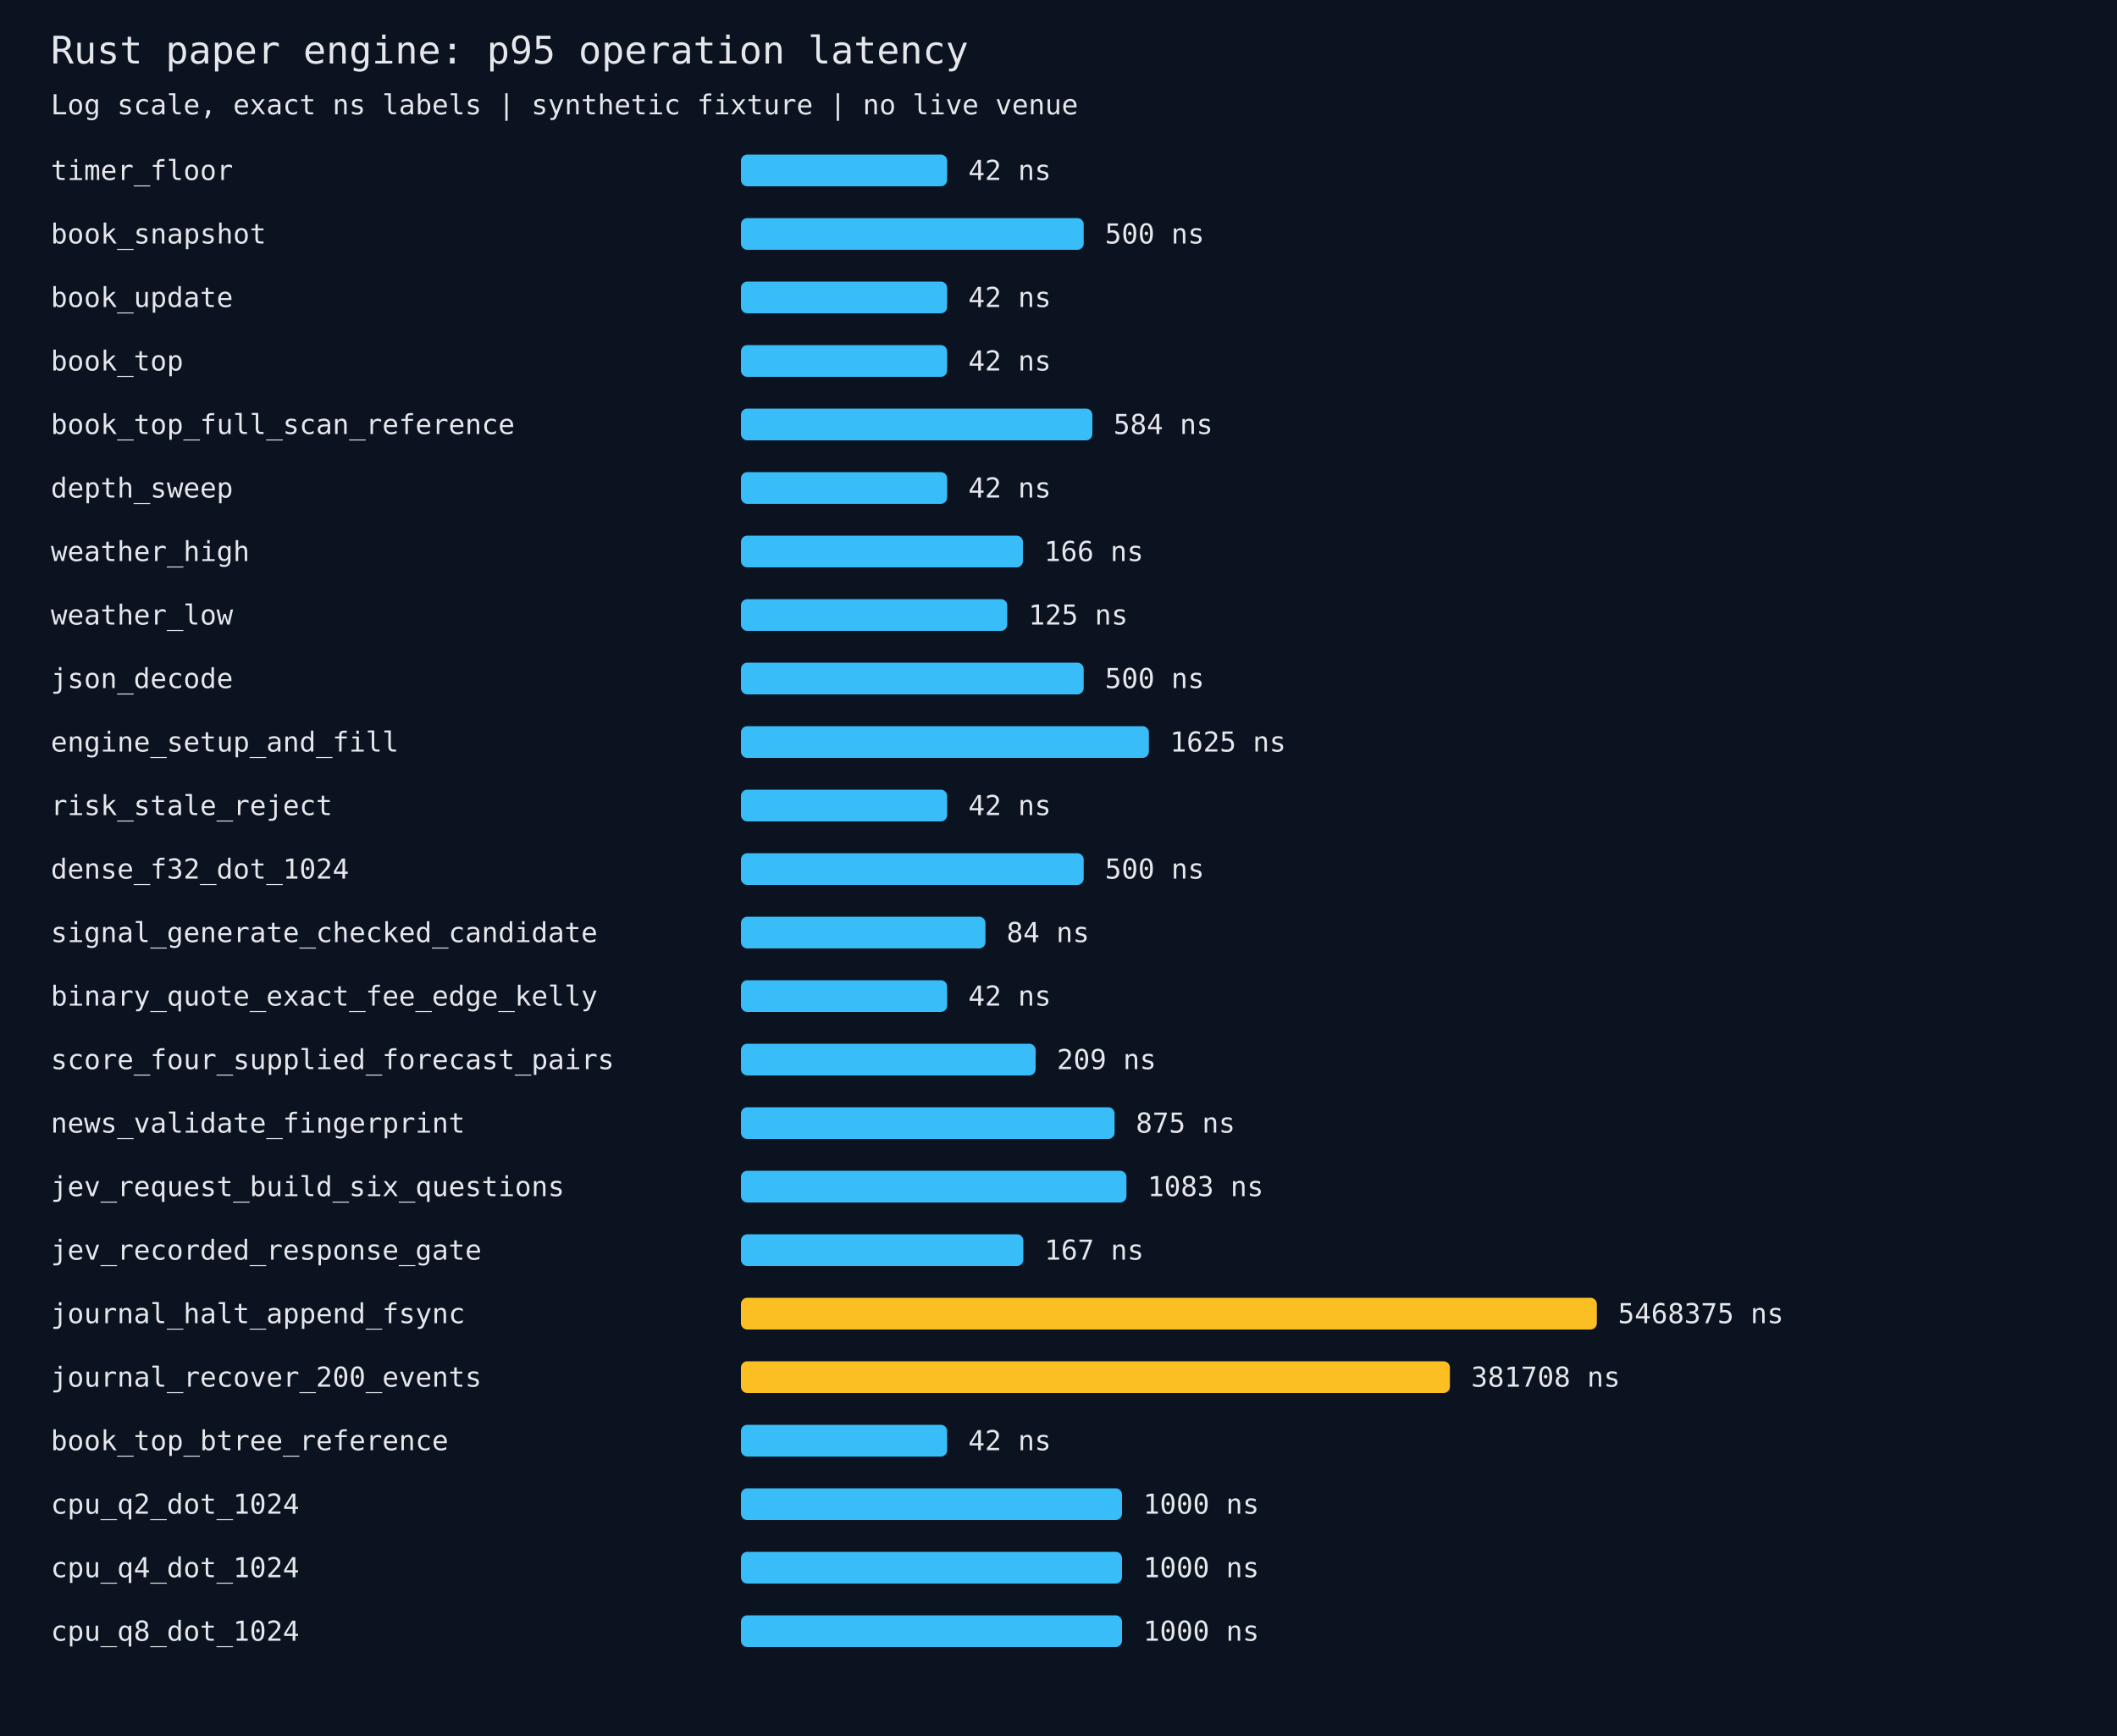
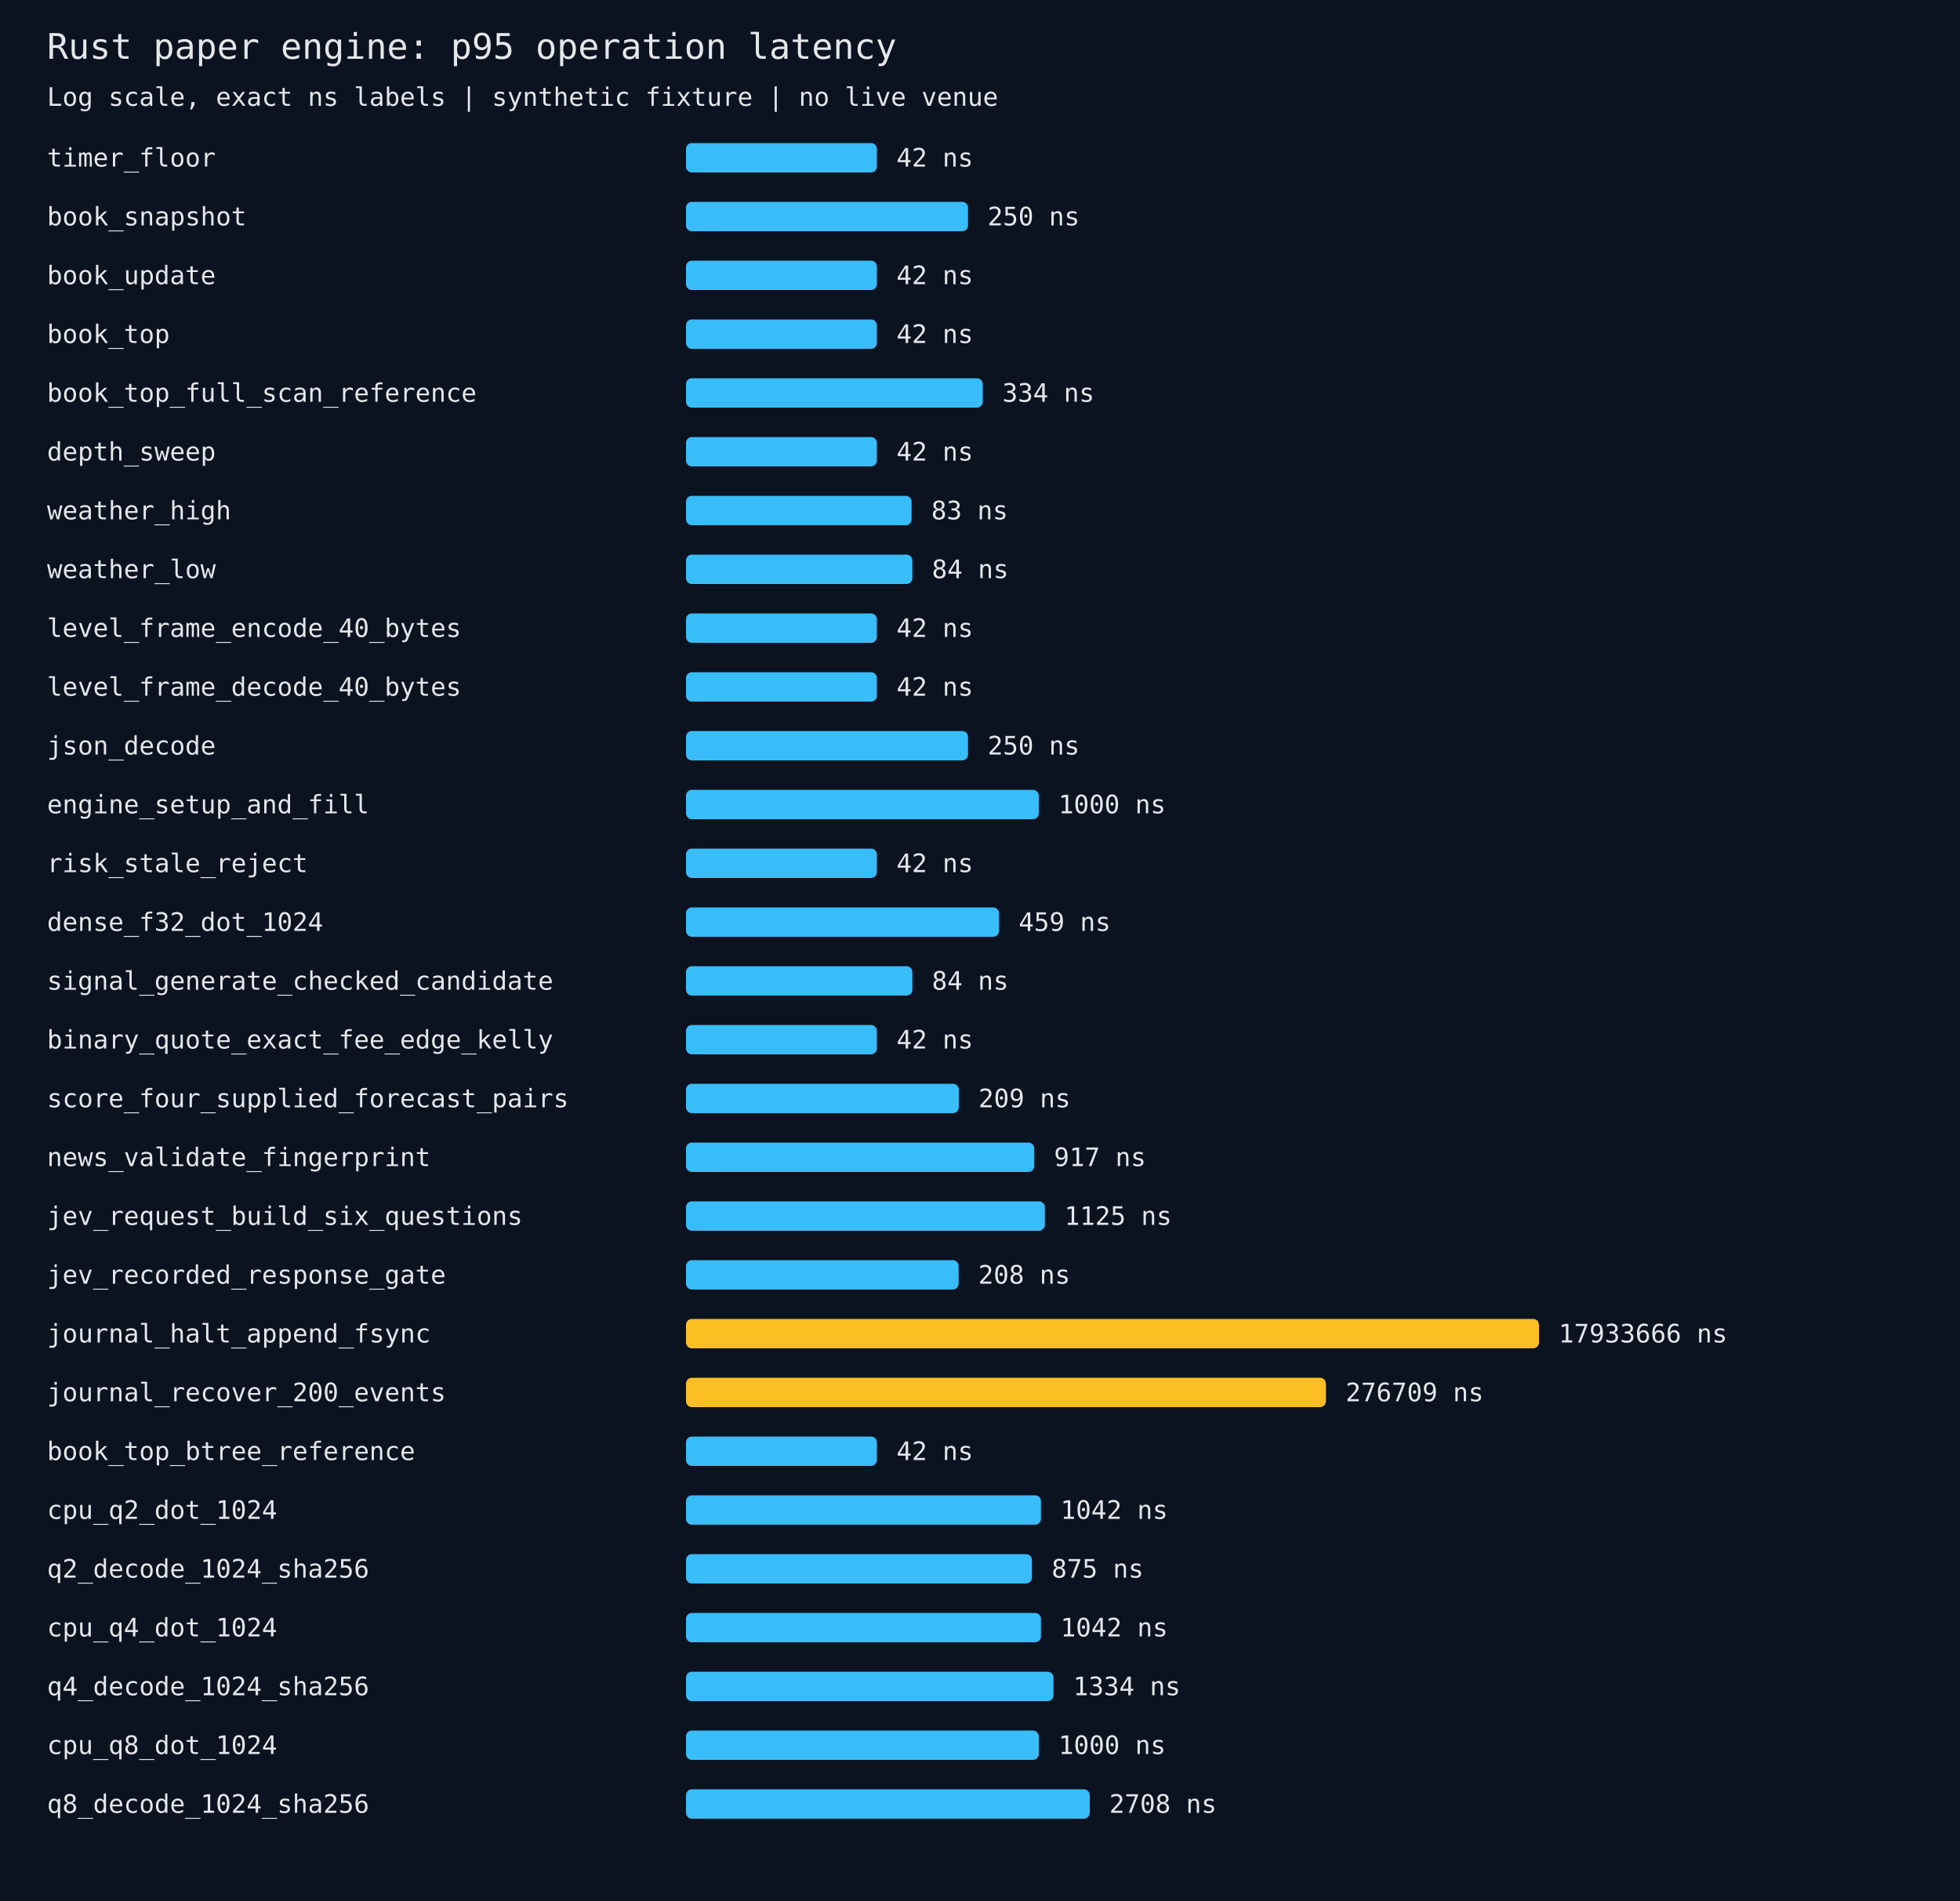
- <svg xmlns="http://www.w3.org/2000/svg" width="1000" height="820" viewBox="0 0 1000 820" role="img" aria-labelledby="title desc">
-   <rect width="1000" height="820" fill="#0b1220" />
+ <svg xmlns="http://www.w3.org/2000/svg" width="1000" height="970" viewBox="0 0 1000 970" role="img" aria-labelledby="title desc">
+   <rect width="1000" height="970" fill="#0b1220" />
  <g font-family="monospace" fill="#e5e7eb" font-size="13">
    <text x="24" y="30" font-size="18">Rust paper engine: p95 operation latency</text>
    <text x="24" y="54">Log scale, exact ns labels | synthetic fixture | no live venue</text>
    <text x="24" y="85">timer_floor</text>
    <rect x="350" y="73" width="97.4" height="15" rx="3" fill="#38bdf8" />
    <text x="457.395" y="85">42 ns</text>
    <text x="24" y="115">book_snapshot</text>
-     <rect x="350" y="103" width="161.9" height="15" rx="3" fill="#38bdf8" />
-     <text x="521.938" y="115">500 ns</text>
+     <rect x="350" y="103" width="143.9" height="15" rx="3" fill="#38bdf8" />
+     <text x="503.876" y="115">250 ns</text>
    <text x="24" y="145">book_update</text>
    <rect x="350" y="133" width="97.4" height="15" rx="3" fill="#38bdf8" />
    <text x="457.395" y="145">42 ns</text>
    <text x="24" y="175">book_top</text>
    <rect x="350" y="163" width="97.4" height="15" rx="3" fill="#38bdf8" />
    <text x="457.395" y="175">42 ns</text>
    <text x="24" y="205">book_top_full_scan_reference</text>
-     <rect x="350" y="193" width="166.0" height="15" rx="3" fill="#38bdf8" />
-     <text x="525.985" y="205">584 ns</text>
+     <rect x="350" y="193" width="151.4" height="15" rx="3" fill="#38bdf8" />
+     <text x="511.425" y="205">334 ns</text>
    <text x="24" y="235">depth_sweep</text>
    <rect x="350" y="223" width="97.4" height="15" rx="3" fill="#38bdf8" />
    <text x="457.395" y="235">42 ns</text>
    <text x="24" y="265">weather_high</text>
-     <rect x="350" y="253" width="133.2" height="15" rx="3" fill="#38bdf8" />
-     <text x="493.206" y="265">166 ns</text>
+     <rect x="350" y="253" width="115.1" height="15" rx="3" fill="#38bdf8" />
+     <text x="475.145" y="265">83 ns</text>
    <text x="24" y="295">weather_low</text>
-     <rect x="350" y="283" width="125.8" height="15" rx="3" fill="#38bdf8" />
-     <text x="485.815" y="295">125 ns</text>
-     <text x="24" y="325">json_decode</text>
-     <rect x="350" y="313" width="161.9" height="15" rx="3" fill="#38bdf8" />
-     <text x="521.938" y="325">500 ns</text>
-     <text x="24" y="355">engine_setup_and_fill</text>
-     <rect x="350" y="343" width="192.7" height="15" rx="3" fill="#38bdf8" />
-     <text x="552.651" y="355">1625 ns</text>
-     <text x="24" y="385">risk_stale_reject</text>
-     <rect x="350" y="373" width="97.4" height="15" rx="3" fill="#38bdf8" />
-     <text x="457.395" y="385">42 ns</text>
-     <text x="24" y="415">dense_f32_dot_1024</text>
-     <rect x="350" y="403" width="161.9" height="15" rx="3" fill="#38bdf8" />
-     <text x="521.938" y="415">500 ns</text>
-     <text x="24" y="445">signal_generate_checked_candidate</text>
-     <rect x="350" y="433" width="115.5" height="15" rx="3" fill="#38bdf8" />
-     <text x="475.457" y="445">84 ns</text>
-     <text x="24" y="475">binary_quote_exact_fee_edge_kelly</text>
-     <rect x="350" y="463" width="97.4" height="15" rx="3" fill="#38bdf8" />
-     <text x="457.395" y="475">42 ns</text>
-     <text x="24" y="505">score_four_supplied_forecast_pairs</text>
-     <rect x="350" y="493" width="139.2" height="15" rx="3" fill="#38bdf8" />
-     <text x="499.209" y="505">209 ns</text>
-     <text x="24" y="535">news_validate_fingerprint</text>
-     <rect x="350" y="523" width="176.5" height="15" rx="3" fill="#38bdf8" />
-     <text x="536.52" y="535">875 ns</text>
-     <text x="24" y="565">jev_request_build_six_questions</text>
-     <rect x="350" y="553" width="182.1" height="15" rx="3" fill="#38bdf8" />
-     <text x="542.078" y="565">1083 ns</text>
-     <text x="24" y="595">jev_recorded_response_gate</text>
-     <rect x="350" y="583" width="133.4" height="15" rx="3" fill="#38bdf8" />
-     <text x="493.363" y="595">167 ns</text>
-     <text x="24" y="625">journal_halt_append_fsync</text>
-     <rect x="350" y="613" width="404.3" height="15" rx="3" fill="#fbbf24" />
-     <text x="764.271" y="625">5468375 ns</text>
-     <text x="24" y="655">journal_recover_200_events</text>
-     <rect x="350" y="643" width="334.9" height="15" rx="3" fill="#fbbf24" />
-     <text x="694.904" y="655">381708 ns</text>
-     <text x="24" y="685">book_top_btree_reference</text>
-     <rect x="350" y="673" width="97.4" height="15" rx="3" fill="#38bdf8" />
-     <text x="457.395" y="685">42 ns</text>
-     <text x="24" y="715">cpu_q2_dot_1024</text>
-     <rect x="350" y="703" width="180.0" height="15" rx="3" fill="#38bdf8" />
-     <text x="540" y="715">1000 ns</text>
-     <text x="24" y="745">cpu_q4_dot_1024</text>
-     <rect x="350" y="733" width="180.0" height="15" rx="3" fill="#38bdf8" />
-     <text x="540" y="745">1000 ns</text>
-     <text x="24" y="775">cpu_q8_dot_1024</text>
-     <rect x="350" y="763" width="180.0" height="15" rx="3" fill="#38bdf8" />
-     <text x="540" y="775">1000 ns</text>
+     <rect x="350" y="283" width="115.5" height="15" rx="3" fill="#38bdf8" />
+     <text x="475.457" y="295">84 ns</text>
+     <text x="24" y="325">level_frame_encode_40_bytes</text>
+     <rect x="350" y="313" width="97.4" height="15" rx="3" fill="#38bdf8" />
+     <text x="457.395" y="325">42 ns</text>
+     <text x="24" y="355">level_frame_decode_40_bytes</text>
+     <rect x="350" y="343" width="97.4" height="15" rx="3" fill="#38bdf8" />
+     <text x="457.395" y="355">42 ns</text>
+     <text x="24" y="385">json_decode</text>
+     <rect x="350" y="373" width="143.9" height="15" rx="3" fill="#38bdf8" />
+     <text x="503.876" y="385">250 ns</text>
+     <text x="24" y="415">engine_setup_and_fill</text>
+     <rect x="350" y="403" width="180.0" height="15" rx="3" fill="#38bdf8" />
+     <text x="540" y="415">1000 ns</text>
+     <text x="24" y="445">risk_stale_reject</text>
+     <rect x="350" y="433" width="97.4" height="15" rx="3" fill="#38bdf8" />
+     <text x="457.395" y="445">42 ns</text>
+     <text x="24" y="475">dense_f32_dot_1024</text>
+     <rect x="350" y="463" width="159.7" height="15" rx="3" fill="#38bdf8" />
+     <text x="519.709" y="475">459 ns</text>
+     <text x="24" y="505">signal_generate_checked_candidate</text>
+     <rect x="350" y="493" width="115.5" height="15" rx="3" fill="#38bdf8" />
+     <text x="475.457" y="505">84 ns</text>
+     <text x="24" y="535">binary_quote_exact_fee_edge_kelly</text>
+     <rect x="350" y="523" width="97.4" height="15" rx="3" fill="#38bdf8" />
+     <text x="457.395" y="535">42 ns</text>
+     <text x="24" y="565">score_four_supplied_forecast_pairs</text>
+     <rect x="350" y="553" width="139.2" height="15" rx="3" fill="#38bdf8" />
+     <text x="499.209" y="565">209 ns</text>
+     <text x="24" y="595">news_validate_fingerprint</text>
+     <rect x="350" y="583" width="177.7" height="15" rx="3" fill="#38bdf8" />
+     <text x="537.742" y="595">917 ns</text>
+     <text x="24" y="625">jev_request_build_six_questions</text>
+     <rect x="350" y="613" width="183.1" height="15" rx="3" fill="#38bdf8" />
+     <text x="543.069" y="625">1125 ns</text>
+     <text x="24" y="655">jev_recorded_response_gate</text>
+     <rect x="350" y="643" width="139.1" height="15" rx="3" fill="#38bdf8" />
+     <text x="499.084" y="655">208 ns</text>
+     <text x="24" y="685">journal_halt_append_fsync</text>
+     <rect x="350" y="673" width="435.2" height="15" rx="3" fill="#fbbf24" />
+     <text x="795.22" y="685">17933666 ns</text>
+     <text x="24" y="715">journal_recover_200_events</text>
+     <rect x="350" y="703" width="326.5" height="15" rx="3" fill="#fbbf24" />
+     <text x="686.521" y="715">276709 ns</text>
+     <text x="24" y="745">book_top_btree_reference</text>
+     <rect x="350" y="733" width="97.4" height="15" rx="3" fill="#38bdf8" />
+     <text x="457.395" y="745">42 ns</text>
+     <text x="24" y="775">cpu_q2_dot_1024</text>
+     <rect x="350" y="763" width="181.1" height="15" rx="3" fill="#38bdf8" />
+     <text x="541.072" y="775">1042 ns</text>
+     <text x="24" y="805">q2_decode_1024_sha256</text>
+     <rect x="350" y="793" width="176.5" height="15" rx="3" fill="#38bdf8" />
+     <text x="536.52" y="805">875 ns</text>
+     <text x="24" y="835">cpu_q4_dot_1024</text>
+     <rect x="350" y="823" width="181.1" height="15" rx="3" fill="#38bdf8" />
+     <text x="541.072" y="835">1042 ns</text>
+     <text x="24" y="865">q4_decode_1024_sha256</text>
+     <rect x="350" y="853" width="187.5" height="15" rx="3" fill="#38bdf8" />
+     <text x="547.509" y="865">1334 ns</text>
+     <text x="24" y="895">cpu_q8_dot_1024</text>
+     <rect x="350" y="883" width="180.0" height="15" rx="3" fill="#38bdf8" />
+     <text x="540" y="895">1000 ns</text>
+     <text x="24" y="925">q8_decode_1024_sha256</text>
+     <rect x="350" y="913" width="206.0" height="15" rx="3" fill="#38bdf8" />
+     <text x="565.959" y="925">2708 ns</text>
  </g>
</svg>
